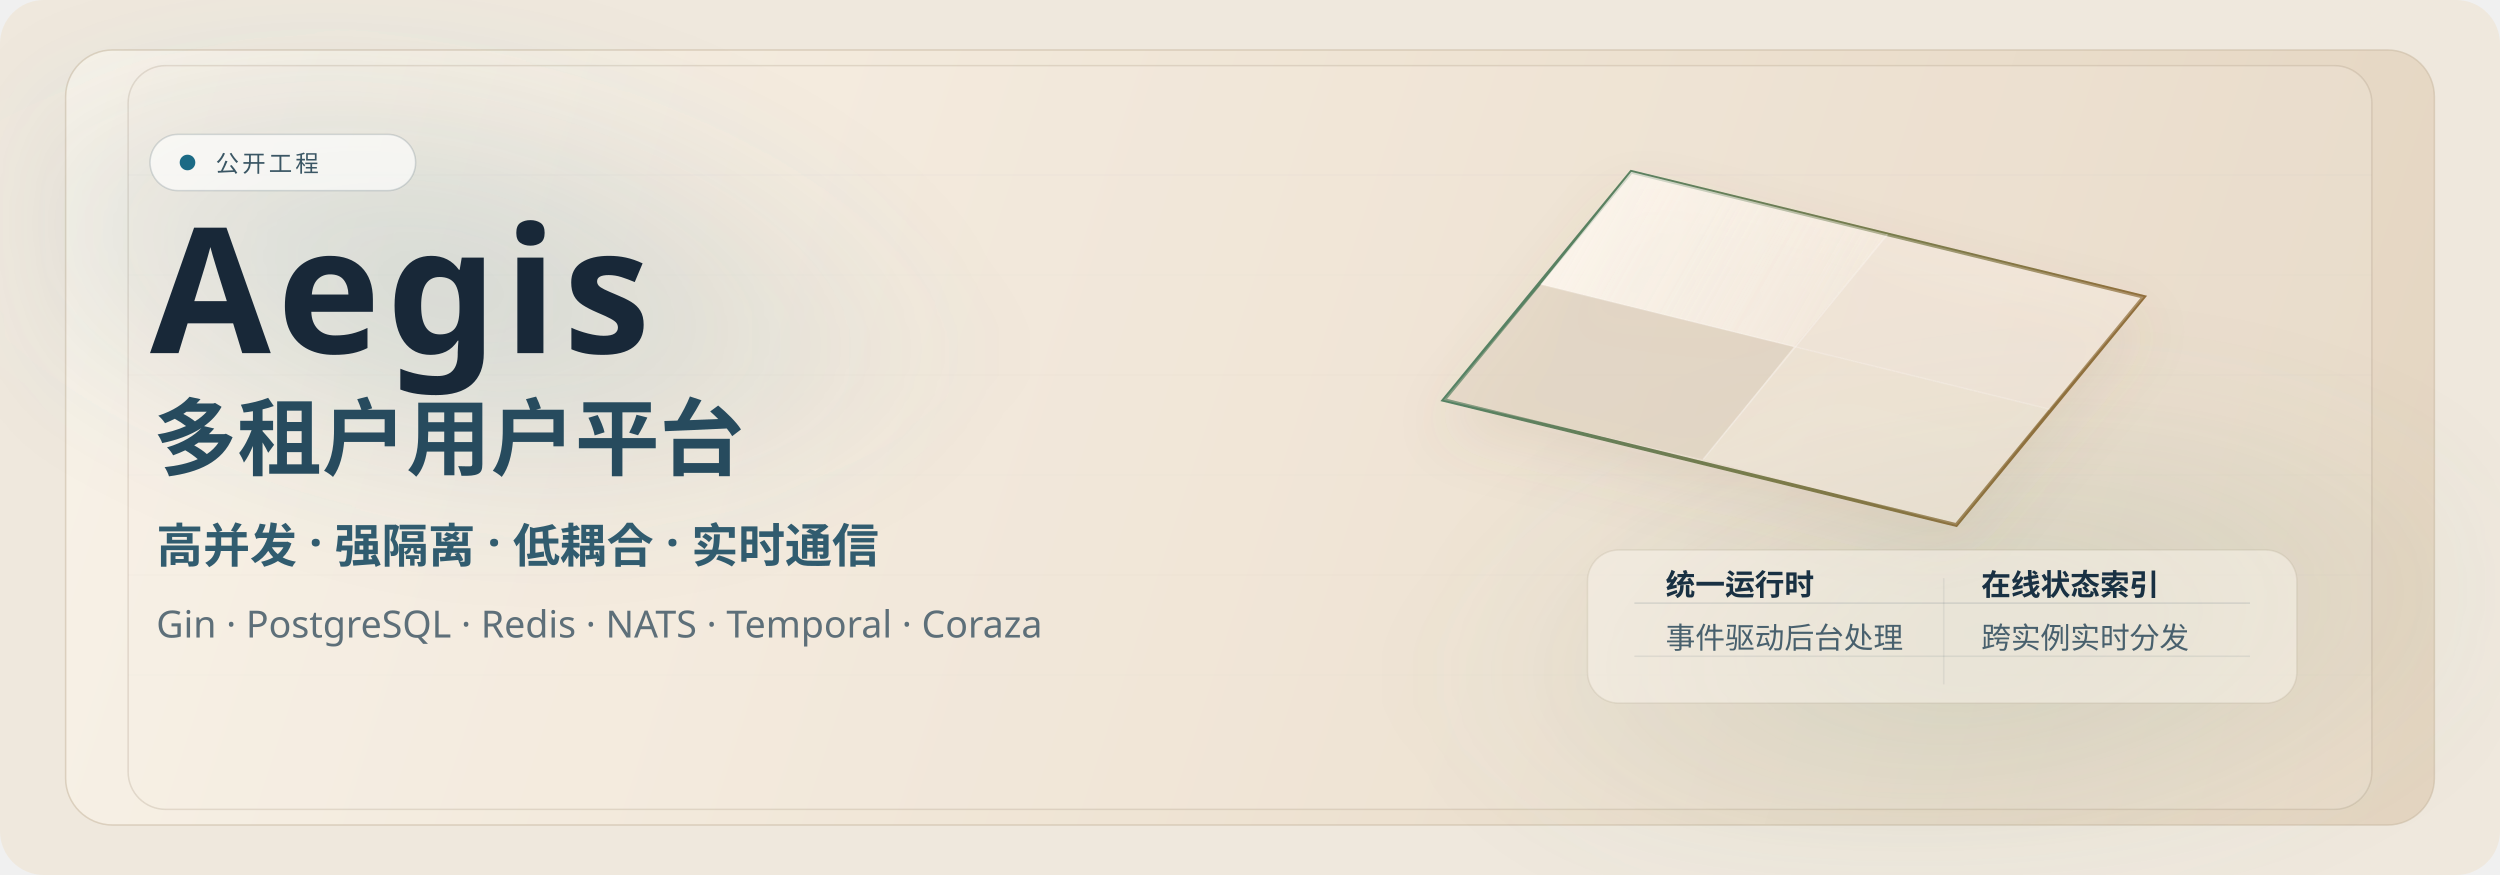
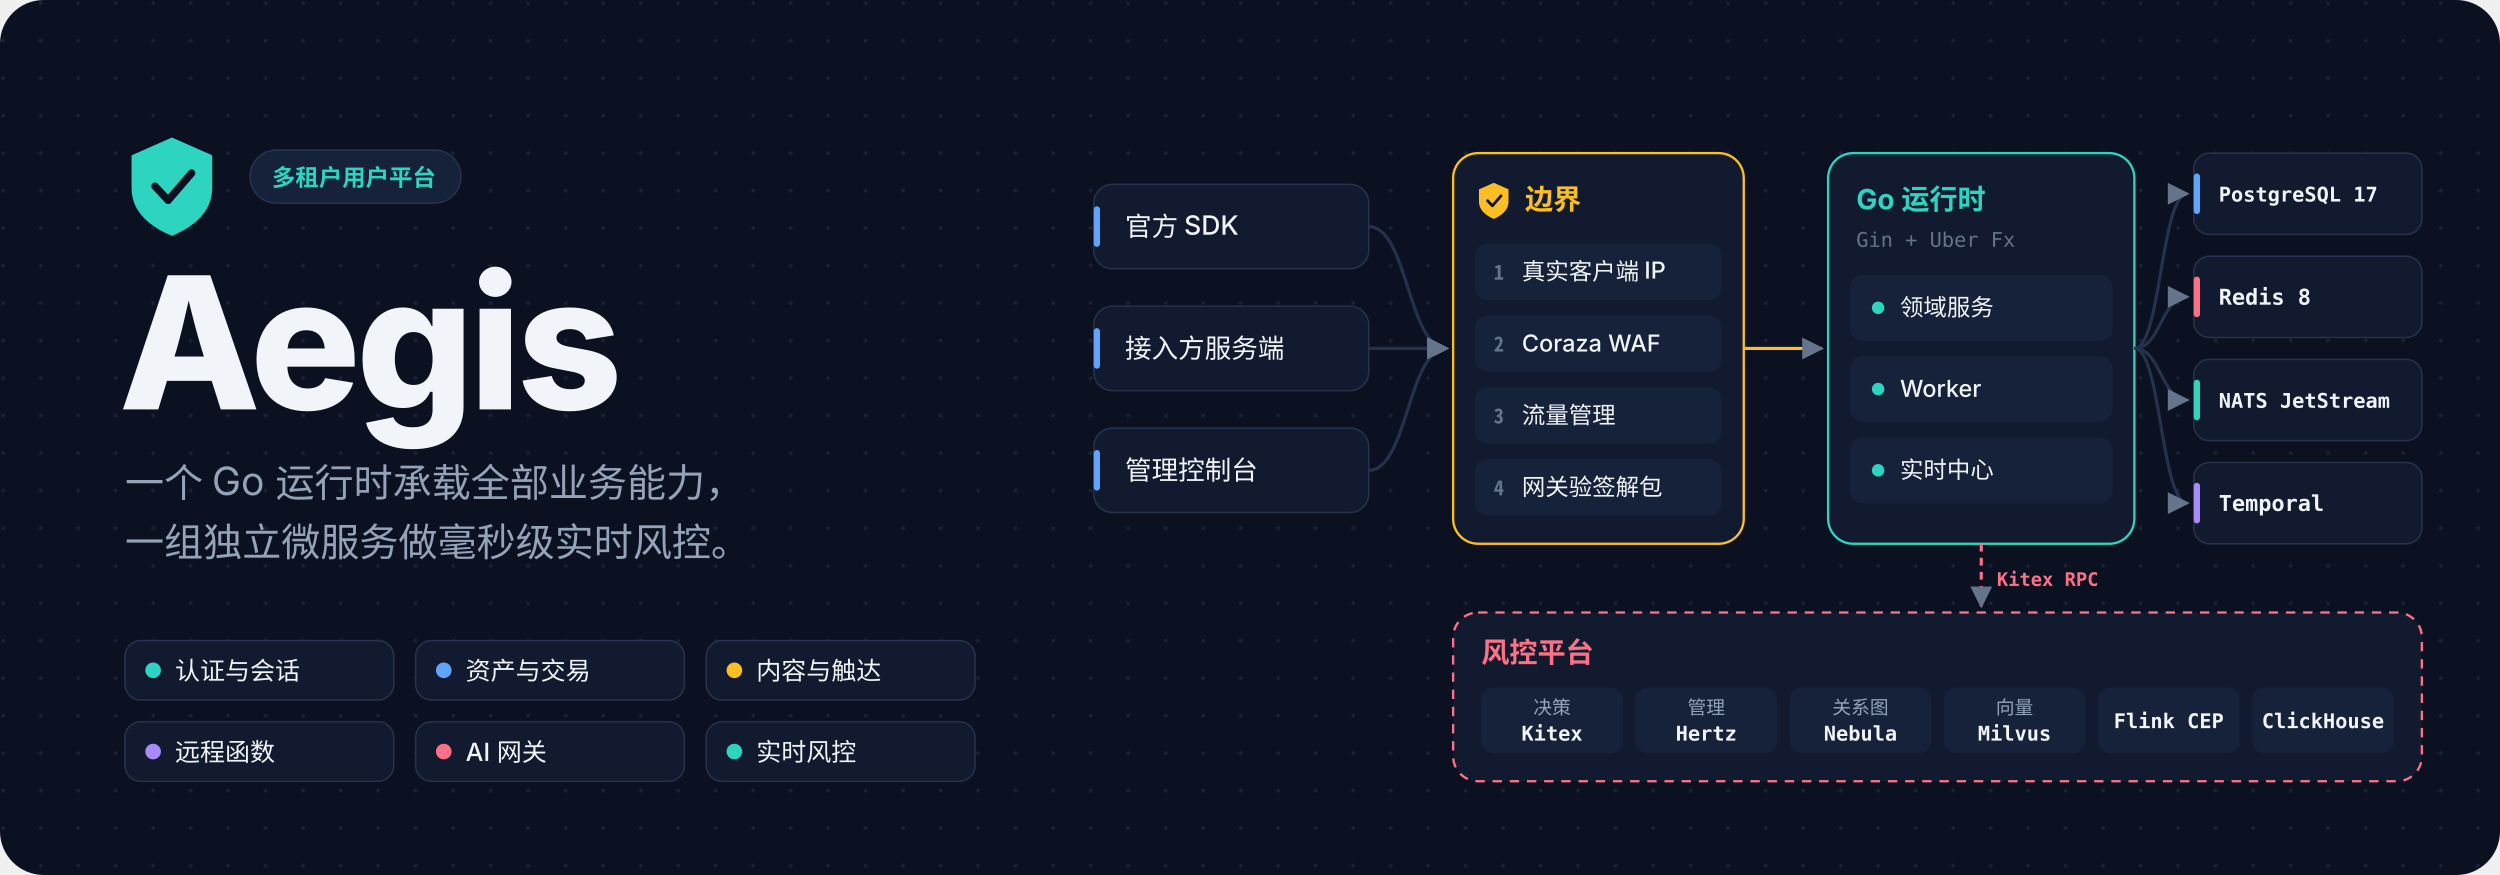
- <svg xmlns="http://www.w3.org/2000/svg" width="1600" height="560" viewBox="0 0 1600 560" fill="none">
+ <svg xmlns="http://www.w3.org/2000/svg" width="1600" height="560" viewBox="0 0 1600 560" fill="none" role="img" aria-label="Aegis" xml:lang="zh-CN">
  <defs>
-     <linearGradient id="paper" x1="56" y1="38" x2="1542" y2="522" gradientUnits="userSpaceOnUse">
-       <stop stop-color="#F8F2E8" />
-       <stop offset="0.5" stop-color="#EFE4D4" />
-       <stop offset="1" stop-color="#E4D5C1" />
-     </linearGradient>
-     <radialGradient id="washA" cx="0" cy="0" r="1" gradientUnits="userSpaceOnUse" gradientTransform="translate(282 182) rotate(12) scale(364 164)">
-       <stop stop-color="#5A8DA0" stop-opacity="0.22" />
-       <stop offset="1" stop-color="#5A8DA0" stop-opacity="0" />
-     </radialGradient>
-     <radialGradient id="washB" cx="0" cy="0" r="1" gradientUnits="userSpaceOnUse" gradientTransform="translate(1270 404) rotate(-7) scale(366 172)">
-       <stop stop-color="#7A9E84" stop-opacity="0.22" />
-       <stop offset="1" stop-color="#7A9E84" stop-opacity="0" />
-     </radialGradient>
-     <linearGradient id="accent" x1="970" y1="112" x2="1364" y2="334" gradientUnits="userSpaceOnUse">
-       <stop stop-color="#4F8368" />
-       <stop offset="0.55" stop-color="#7C7A49" />
-       <stop offset="1" stop-color="#9A6935" />
-     </linearGradient>
-     <linearGradient id="panelLight" x1="1008" y1="128" x2="1298" y2="292" gradientUnits="userSpaceOnUse">
-       <stop stop-color="#FFF9F1" stop-opacity="0.78" />
-       <stop offset="1" stop-color="#FFF9F1" stop-opacity="0.1" />
-     </linearGradient>
-     <filter id="soft" x="-24%" y="-24%" width="150%" height="150%">
-       <feGaussianBlur stdDeviation="32" />
-     </filter>
-     <filter id="shadow" x="-20%" y="-20%" width="150%" height="150%">
-       <feDropShadow dx="0" dy="18" stdDeviation="18" flood-color="#7D6951" flood-opacity="0.16" />
-     </filter>
+     <pattern id="dots" width="24" height="24" patternUnits="userSpaceOnUse">
+       <circle cx="2" cy="2" r="1.2" fill="#26324D" />
+     </pattern>
+     <marker id="arrow" viewBox="0 0 10 10" refX="9" refY="5" markerWidth="7" markerHeight="7" orient="auto-start-reverse">
+       <path d="M0 0 L10 5 L0 10 Z" fill="#64748B" />
+     </marker>
  </defs>
-   <rect width="1600" height="560" rx="28" fill="#EFE8DD" />
-   <rect x="42" y="32" width="1516" height="496" rx="30" fill="url(#paper)" stroke="#CAB9A2" stroke-opacity="0.56" />
-   <rect x="82" y="42" width="1436" height="476" rx="24" fill="#F5EEE4" fill-opacity="0.22" stroke="#96876E" stroke-opacity="0.22" />
-   <g opacity="0.18">
-     <path d="M82 112H1518" stroke="#355161" stroke-opacity="0.12" />
-     <path d="M82 176H1518" stroke="#355161" stroke-opacity="0.06" />
-     <path d="M82 240H1518" stroke="#355161" stroke-opacity="0.08" />
-     <path d="M82 304H1518" stroke="#355161" stroke-opacity="0.06" />
-     <path d="M82 368H1518" stroke="#355161" stroke-opacity="0.08" />
-     <path d="M82 432H1518" stroke="#355161" stroke-opacity="0.06" />
-   </g>
-   <g filter="url(#soft)">
-     <ellipse cx="282" cy="182" rx="364" ry="164" fill="url(#washA)" />
-     <ellipse cx="1270" cy="404" rx="366" ry="172" fill="url(#washB)" />
-   </g>
-   <g>
-     <rect x="96" y="86" width="170" height="36" rx="18" fill="#FFFFFF" fill-opacity="0.64" stroke="#355161" stroke-opacity="0.18" />
-     <circle cx="120" cy="104" r="5" fill="#1B6A85" />
-     <text x="138" y="110" fill="#3A5664" font-family="'Microsoft YaHei UI', 'PingFang SC', sans-serif" font-size="15" letter-spacing="2">公开工程</text>
-   </g>
-   <g>
-     <text x="96" y="226" fill="#182838" font-family="'Microsoft YaHei UI', 'PingFang SC', sans-serif" font-size="112" font-weight="700" letter-spacing="4">Aegis</text>
-     <text x="98" y="300" fill="#274B5E" font-family="'Microsoft YaHei UI', 'PingFang SC', sans-serif" font-size="54" font-weight="700">多租户用户平台</text>
-     <text x="100" y="360" fill="#315C6F" font-family="'Microsoft YaHei UI', 'PingFang SC', sans-serif" font-size="30" font-weight="600">高并发 · 强隔离 · 低耦合 · 实时通信</text>
-     <text x="100" y="408" fill="#5D6F79" font-family="'Microsoft YaHei UI', 'PingFang SC', sans-serif" font-size="24">Gin · PostgreSQL · Redis · NATS · Temporal · Coraza</text>
-   </g>
-   <g filter="url(#shadow)">
-     <path d="M1044 110L1372 190L1252 336L924 256L1044 110Z" fill="#F0E5D4" fill-opacity="0.4" stroke="url(#accent)" stroke-width="2.4" />
-     <path d="M1044 110L1208 150L1148 222L986 182L1044 110Z" fill="url(#panelLight)" />
-     <path d="M1208 150L1372 190L1312 262L1148 222L1208 150Z" fill="#FFF8EF" fill-opacity="0.24" />
-     <path d="M986 182L1148 222L1090 294L924 256L986 182Z" fill="#D7C9B5" fill-opacity="0.34" />
-     <path d="M1148 222L1312 262L1252 336L1090 294L1148 222Z" fill="#FFF7EA" fill-opacity="0.16" />
-     <path d="M1208 150L1090 294" stroke="#FFFFFF" stroke-opacity="0.28" />
-     <path d="M986 182L1312 262" stroke="#FFFFFF" stroke-opacity="0.18" />
-   </g>
-   <g>
-     <rect x="1016" y="352" width="454" height="98" rx="20" fill="#F8F2E9" fill-opacity="0.54" stroke="#A5977E" stroke-opacity="0.18" />
-     <path d="M1046 386H1440" stroke="#355161" stroke-opacity="0.14" />
-     <path d="M1046 420H1440" stroke="#355161" stroke-opacity="0.1" />
-     <path d="M1244 370V438" stroke="#355161" stroke-opacity="0.08" />
-     <text x="1066" y="381" fill="#193143" font-family="'Microsoft YaHei UI', 'PingFang SC', sans-serif" font-size="19" font-weight="600">统一运行时</text>
-     <text x="1268" y="381" fill="#193143" font-family="'Microsoft YaHei UI', 'PingFang SC', sans-serif" font-size="19" font-weight="600">在线状态索引</text>
-     <text x="1066" y="415" fill="#48606D" font-family="'Microsoft YaHei UI', 'PingFang SC', sans-serif" font-size="19">事件驱动后台处理</text>
-     <text x="1268" y="415" fill="#48606D" font-family="'Microsoft YaHei UI', 'PingFang SC', sans-serif" font-size="19">跨实例实时分发</text>
-   </g>
+   <rect x="0.0" y="0.0" width="1600.0" height="560.0" rx="28" fill="#0B1120" />
+   <rect x="0" y="0" width="1600" height="560" rx="28" fill="url(#dots)" opacity="0.55" />
+   <path d="M110 88 L135.8 99.4 L135.8 120.4 C135.8 136.6 122.6 145.6 110 151.0 C97.4 145.6 84.2 136.6 84.2 120.4 L84.2 99.4 Z" fill="#2DD4BF" />
+   <path d="M99.2 119.2 L107.6 128.2 L122.6 110.8" stroke="#0B1120" stroke-width="4.8" stroke-linecap="round" stroke-linejoin="round" fill="none" />
+   <rect x="160.0" y="96.0" width="135.0" height="34.0" rx="17" fill="#16213A" stroke="#26324D" stroke-width="1" />
+   <text x="174.0" y="119.0" font-family="Inter, 'PingFang SC', 'Hiragino Sans', 'Noto Sans CJK SC', 'Microsoft YaHei', 'Segoe UI', sans-serif" font-size="15" font-weight="600" fill="#2DD4BF" text-anchor="start">多租户用户平台</text>
+   <text x="76.0" y="262.0" font-family="Inter, 'PingFang SC', 'Hiragino Sans', 'Noto Sans CJK SC', 'Microsoft YaHei', 'Segoe UI', sans-serif" font-size="118" font-weight="800" fill="#F1F5F9" text-anchor="start" letter-spacing="-3">Aegis</text>
+   <text x="80.0" y="318.0" font-family="Inter, 'PingFang SC', 'Hiragino Sans', 'Noto Sans CJK SC', 'Microsoft YaHei', 'Segoe UI', sans-serif" font-size="25" font-weight="400" fill="#94A3B8" text-anchor="start">一个 Go 运行时承载全部业务能力，</text>
+   <text x="80.0" y="356.0" font-family="Inter, 'PingFang SC', 'Hiragino Sans', 'Noto Sans CJK SC', 'Microsoft YaHei', 'Segoe UI', sans-serif" font-size="25" font-weight="400" fill="#94A3B8" text-anchor="start">一组独立微服务做毫秒级实时风控。</text>
+   <rect x="80.0" y="410.0" width="172.0" height="38.0" rx="10" fill="#111A2E" stroke="#26324D" stroke-width="1" />
+   <circle cx="98" cy="429" r="5" fill="#2DD4BF" />
+   <text x="112.0" y="435.0" font-family="Inter, 'PingFang SC', 'Hiragino Sans', 'Noto Sans CJK SC', 'Microsoft YaHei', 'Segoe UI', sans-serif" font-size="16" font-weight="500" fill="#F1F5F9" text-anchor="start">认证与会话</text>
+   <rect x="266.0" y="410.0" width="172.0" height="38.0" rx="10" fill="#111A2E" stroke="#26324D" stroke-width="1" />
+   <circle cx="284" cy="429" r="5" fill="#60A5FA" />
+   <text x="298.0" y="435.0" font-family="Inter, 'PingFang SC', 'Hiragino Sans', 'Noto Sans CJK SC', 'Microsoft YaHei', 'Segoe UI', sans-serif" font-size="16" font-weight="500" fill="#F1F5F9" text-anchor="start">资产与交易</text>
+   <rect x="452.0" y="410.0" width="172.0" height="38.0" rx="10" fill="#111A2E" stroke="#26324D" stroke-width="1" />
+   <circle cx="470" cy="429" r="5" fill="#FBBF24" />
+   <text x="484.0" y="435.0" font-family="Inter, 'PingFang SC', 'Hiragino Sans', 'Noto Sans CJK SC', 'Microsoft YaHei', 'Segoe UI', sans-serif" font-size="16" font-weight="500" fill="#F1F5F9" text-anchor="start">内容与触达</text>
+   <rect x="80.0" y="462.0" width="172.0" height="38.0" rx="10" fill="#111A2E" stroke="#26324D" stroke-width="1" />
+   <circle cx="98" cy="481" r="5" fill="#A78BFA" />
+   <text x="112.0" y="487.0" font-family="Inter, 'PingFang SC', 'Hiragino Sans', 'Noto Sans CJK SC', 'Microsoft YaHei', 'Segoe UI', sans-serif" font-size="16" font-weight="500" fill="#F1F5F9" text-anchor="start">远程函数</text>
+   <rect x="266.0" y="462.0" width="172.0" height="38.0" rx="10" fill="#111A2E" stroke="#26324D" stroke-width="1" />
+   <circle cx="284" cy="481" r="5" fill="#FB7185" />
+   <text x="298.0" y="487.0" font-family="Inter, 'PingFang SC', 'Hiragino Sans', 'Noto Sans CJK SC', 'Microsoft YaHei', 'Segoe UI', sans-serif" font-size="16" font-weight="500" fill="#F1F5F9" text-anchor="start">AI 网关</text>
+   <rect x="452.0" y="462.0" width="172.0" height="38.0" rx="10" fill="#111A2E" stroke="#26324D" stroke-width="1" />
+   <circle cx="470" cy="481" r="5" fill="#2DD4BF" />
+   <text x="484.0" y="487.0" font-family="Inter, 'PingFang SC', 'Hiragino Sans', 'Noto Sans CJK SC', 'Microsoft YaHei', 'Segoe UI', sans-serif" font-size="16" font-weight="500" fill="#F1F5F9" text-anchor="start">实时风控</text>
+   <rect x="700.0" y="118.0" width="176.0" height="54.0" rx="12" fill="#111A2E" stroke="#26324D" stroke-width="1" />
+   <rect x="700" y="132" width="4" height="26" rx="2" fill="#60A5FA" />
+   <text x="720.0" y="151.0" font-family="Inter, 'PingFang SC', 'Hiragino Sans', 'Noto Sans CJK SC', 'Microsoft YaHei', 'Segoe UI', sans-serif" font-size="17" font-weight="500" fill="#F1F5F9" text-anchor="start">官方 SDK</text>
+   <rect x="700.0" y="196.0" width="176.0" height="54.0" rx="12" fill="#111A2E" stroke="#26324D" stroke-width="1" />
+   <rect x="700" y="210" width="4" height="26" rx="2" fill="#60A5FA" />
+   <text x="720.0" y="229.0" font-family="Inter, 'PingFang SC', 'Hiragino Sans', 'Noto Sans CJK SC', 'Microsoft YaHei', 'Segoe UI', sans-serif" font-size="17" font-weight="500" fill="#F1F5F9" text-anchor="start">接入方服务端</text>
+   <rect x="700.0" y="274.0" width="176.0" height="54.0" rx="12" fill="#111A2E" stroke="#26324D" stroke-width="1" />
+   <rect x="700" y="288" width="4" height="26" rx="2" fill="#60A5FA" />
+   <text x="720.0" y="307.0" font-family="Inter, 'PingFang SC', 'Hiragino Sans', 'Noto Sans CJK SC', 'Microsoft YaHei', 'Segoe UI', sans-serif" font-size="17" font-weight="500" fill="#F1F5F9" text-anchor="start">管理控制台</text>
+   <rect x="930.0" y="98.0" width="186.0" height="250.0" rx="16" fill="#111A2E" stroke="#FBBF24" stroke-width="1.5" />
+   <path d="M956 117 L965.46 121.18 L965.46 128.88 C965.46 134.82 960.62 138.12 956 140.1 C951.38 138.12 946.54 134.82 946.54 128.88 L946.54 121.18 Z" fill="#FBBF24" />
+   <path d="M952.04 128.44 L955.12 131.74 L960.62 125.36" stroke="#0B1120" stroke-width="1.8" stroke-linecap="round" stroke-linejoin="round" fill="none" />
+   <text x="976.0" y="134.0" font-family="Inter, 'PingFang SC', 'Hiragino Sans', 'Noto Sans CJK SC', 'Microsoft YaHei', 'Segoe UI', sans-serif" font-size="18" font-weight="700" fill="#FBBF24" text-anchor="start">边界</text>
+   <rect x="944.0" y="156.0" width="158.0" height="36.0" rx="8" fill="#16213A" />
+   <text x="956.0" y="179.0" font-family="'JetBrains Mono', 'SFMono-Regular', Menlo, Consolas, monospace" font-size="13" font-weight="700" fill="#64748B" text-anchor="start">1</text>
+   <text x="974.0" y="179.0" font-family="Inter, 'PingFang SC', 'Hiragino Sans', 'Noto Sans CJK SC', 'Microsoft YaHei', 'Segoe UI', sans-serif" font-size="15" font-weight="500" fill="#F1F5F9" text-anchor="start">真实客户端 IP</text>
+   <rect x="944.0" y="202.0" width="158.0" height="36.0" rx="8" fill="#16213A" />
+   <text x="956.0" y="225.0" font-family="'JetBrains Mono', 'SFMono-Regular', Menlo, Consolas, monospace" font-size="13" font-weight="700" fill="#64748B" text-anchor="start">2</text>
+   <text x="974.0" y="225.0" font-family="Inter, 'PingFang SC', 'Hiragino Sans', 'Noto Sans CJK SC', 'Microsoft YaHei', 'Segoe UI', sans-serif" font-size="15" font-weight="500" fill="#F1F5F9" text-anchor="start">Coraza WAF</text>
+   <rect x="944.0" y="248.0" width="158.0" height="36.0" rx="8" fill="#16213A" />
+   <text x="956.0" y="271.0" font-family="'JetBrains Mono', 'SFMono-Regular', Menlo, Consolas, monospace" font-size="13" font-weight="700" fill="#64748B" text-anchor="start">3</text>
+   <text x="974.0" y="271.0" font-family="Inter, 'PingFang SC', 'Hiragino Sans', 'Noto Sans CJK SC', 'Microsoft YaHei', 'Segoe UI', sans-serif" font-size="15" font-weight="500" fill="#F1F5F9" text-anchor="start">流量管理</text>
+   <rect x="944.0" y="294.0" width="158.0" height="36.0" rx="8" fill="#16213A" />
+   <text x="956.0" y="317.0" font-family="'JetBrains Mono', 'SFMono-Regular', Menlo, Consolas, monospace" font-size="13" font-weight="700" fill="#64748B" text-anchor="start">4</text>
+   <text x="974.0" y="317.0" font-family="Inter, 'PingFang SC', 'Hiragino Sans', 'Noto Sans CJK SC', 'Microsoft YaHei', 'Segoe UI', sans-serif" font-size="15" font-weight="500" fill="#F1F5F9" text-anchor="start">网关验签解包</text>
+   <rect x="1170.0" y="98.0" width="196.0" height="250.0" rx="16" fill="#111A2E" stroke="#2DD4BF" stroke-width="1.5" />
+   <text x="1188.0" y="134.0" font-family="Inter, 'PingFang SC', 'Hiragino Sans', 'Noto Sans CJK SC', 'Microsoft YaHei', 'Segoe UI', sans-serif" font-size="18" font-weight="700" fill="#2DD4BF" text-anchor="start">Go 运行时</text>
+   <text x="1188.0" y="158.0" font-family="'JetBrains Mono', 'SFMono-Regular', Menlo, Consolas, monospace" font-size="13" font-weight="500" fill="#64748B" text-anchor="start">Gin + Uber Fx</text>
+   <rect x="1184.0" y="176.0" width="168.0" height="42.0" rx="8" fill="#16213A" />
+   <circle cx="1202" cy="197" r="4" fill="#2DD4BF" />
+   <text x="1216.0" y="202.0" font-family="Inter, 'PingFang SC', 'Hiragino Sans', 'Noto Sans CJK SC', 'Microsoft YaHei', 'Segoe UI', sans-serif" font-size="15" font-weight="500" fill="#F1F5F9" text-anchor="start">领域服务</text>
+   <rect x="1184.0" y="228.0" width="168.0" height="42.0" rx="8" fill="#16213A" />
+   <circle cx="1202" cy="249" r="4" fill="#2DD4BF" />
+   <text x="1216.0" y="254.0" font-family="Inter, 'PingFang SC', 'Hiragino Sans', 'Noto Sans CJK SC', 'Microsoft YaHei', 'Segoe UI', sans-serif" font-size="15" font-weight="500" fill="#F1F5F9" text-anchor="start">Worker</text>
+   <rect x="1184.0" y="280.0" width="168.0" height="42.0" rx="8" fill="#16213A" />
+   <circle cx="1202" cy="301" r="4" fill="#2DD4BF" />
+   <text x="1216.0" y="306.0" font-family="Inter, 'PingFang SC', 'Hiragino Sans', 'Noto Sans CJK SC', 'Microsoft YaHei', 'Segoe UI', sans-serif" font-size="15" font-weight="500" fill="#F1F5F9" text-anchor="start">实时中心</text>
+   <rect x="1404.0" y="98.0" width="146.0" height="52.0" rx="10" fill="#111A2E" stroke="#26324D" stroke-width="1" />
+   <rect x="1404" y="111" width="4" height="26" rx="2" fill="#60A5FA" />
+   <text x="1420.0" y="129.0" font-family="'JetBrains Mono', 'SFMono-Regular', Menlo, Consolas, monospace" font-size="13" font-weight="600" fill="#F1F5F9" text-anchor="start">PostgreSQL 17</text>
+   <rect x="1404.0" y="164.0" width="146.0" height="52.0" rx="10" fill="#111A2E" stroke="#26324D" stroke-width="1" />
+   <rect x="1404" y="177" width="4" height="26" rx="2" fill="#FB7185" />
+   <text x="1420.0" y="195.0" font-family="'JetBrains Mono', 'SFMono-Regular', Menlo, Consolas, monospace" font-size="14" font-weight="600" fill="#F1F5F9" text-anchor="start">Redis 8</text>
+   <rect x="1404.0" y="230.0" width="146.0" height="52.0" rx="10" fill="#111A2E" stroke="#26324D" stroke-width="1" />
+   <rect x="1404" y="243" width="4" height="26" rx="2" fill="#2DD4BF" />
+   <text x="1420.0" y="261.0" font-family="'JetBrains Mono', 'SFMono-Regular', Menlo, Consolas, monospace" font-size="13" font-weight="600" fill="#F1F5F9" text-anchor="start">NATS JetStream</text>
+   <rect x="1404.0" y="296.0" width="146.0" height="52.0" rx="10" fill="#111A2E" stroke="#26324D" stroke-width="1" />
+   <rect x="1404" y="309" width="4" height="26" rx="2" fill="#A78BFA" />
+   <text x="1420.0" y="327.0" font-family="'JetBrains Mono', 'SFMono-Regular', Menlo, Consolas, monospace" font-size="14" font-weight="600" fill="#F1F5F9" text-anchor="start">Temporal</text>
+   <path d="M876.0 145.0 C901.0 145.0 901.0 223.0 926.0 223.0" stroke="#26324D" stroke-width="2" fill="none" marker-end="url(#arrow)" />
+   <path d="M876.0 223.0 C901.0 223.0 901.0 223.0 926.0 223.0" stroke="#26324D" stroke-width="2" fill="none" marker-end="url(#arrow)" />
+   <path d="M876.0 301.0 C901.0 301.0 901.0 223.0 926.0 223.0" stroke="#26324D" stroke-width="2" fill="none" marker-end="url(#arrow)" />
+   <path d="M1116.0 223.0 C1141.0 223.0 1141.0 223.0 1166.0 223.0" stroke="#FBBF24" stroke-width="2" fill="none" marker-end="url(#arrow)" />
+   <path d="M1366.0 223.0 C1383.0 223.0 1383.0 124.0 1400.0 124.0" stroke="#26324D" stroke-width="2" fill="none" marker-end="url(#arrow)" />
+   <path d="M1366.0 223.0 C1383.0 223.0 1383.0 190.0 1400.0 190.0" stroke="#26324D" stroke-width="2" fill="none" marker-end="url(#arrow)" />
+   <path d="M1366.0 223.0 C1383.0 223.0 1383.0 256.0 1400.0 256.0" stroke="#26324D" stroke-width="2" fill="none" marker-end="url(#arrow)" />
+   <path d="M1366.0 223.0 C1383.0 223.0 1383.0 322.0 1400.0 322.0" stroke="#26324D" stroke-width="2" fill="none" marker-end="url(#arrow)" />
+   <rect x="930.0" y="392.0" width="620.0" height="108.0" rx="16" fill="#111A2E" stroke="#FB7185" stroke-width="1.5" stroke-dasharray="6 5" />
+   <text x="948.0" y="424.0" font-family="Inter, 'PingFang SC', 'Hiragino Sans', 'Noto Sans CJK SC', 'Microsoft YaHei', 'Segoe UI', sans-serif" font-size="18" font-weight="700" fill="#FB7185" text-anchor="start">风控平台</text>
+   <path d="M1268.0 348.0 C1268.0 348.0 1268.0 388.0 1268.0 388.0" stroke="#FB7185" stroke-width="2" fill="none" stroke-dasharray="5 4" marker-end="url(#arrow)" />
+   <text x="1278.0" y="375.0" font-family="'JetBrains Mono', 'SFMono-Regular', Menlo, Consolas, monospace" font-size="12" font-weight="600" fill="#FB7185" text-anchor="start">Kitex RPC</text>
+   <rect x="948.0" y="440.0" width="90.7" height="42.0" rx="8" fill="#16213A" />
+   <text x="993.3" y="457.0" font-family="Inter, 'PingFang SC', 'Hiragino Sans', 'Noto Sans CJK SC', 'Microsoft YaHei', 'Segoe UI', sans-serif" font-size="12" font-weight="500" fill="#94A3B8" text-anchor="middle">决策</text>
+   <text x="993.3" y="474.0" font-family="'JetBrains Mono', 'SFMono-Regular', Menlo, Consolas, monospace" font-size="13" font-weight="600" fill="#F1F5F9" text-anchor="middle">Kitex</text>
+   <rect x="1046.7" y="440.0" width="90.7" height="42.0" rx="8" fill="#16213A" />
+   <text x="1092.0" y="457.0" font-family="Inter, 'PingFang SC', 'Hiragino Sans', 'Noto Sans CJK SC', 'Microsoft YaHei', 'Segoe UI', sans-serif" font-size="12" font-weight="500" fill="#94A3B8" text-anchor="middle">管理</text>
+   <text x="1092.0" y="474.0" font-family="'JetBrains Mono', 'SFMono-Regular', Menlo, Consolas, monospace" font-size="13" font-weight="600" fill="#F1F5F9" text-anchor="middle">Hertz</text>
+   <rect x="1145.3" y="440.0" width="90.7" height="42.0" rx="8" fill="#16213A" />
+   <text x="1190.7" y="457.0" font-family="Inter, 'PingFang SC', 'Hiragino Sans', 'Noto Sans CJK SC', 'Microsoft YaHei', 'Segoe UI', sans-serif" font-size="12" font-weight="500" fill="#94A3B8" text-anchor="middle">关系图</text>
+   <text x="1190.7" y="474.0" font-family="'JetBrains Mono', 'SFMono-Regular', Menlo, Consolas, monospace" font-size="13" font-weight="600" fill="#F1F5F9" text-anchor="middle">Nebula</text>
+   <rect x="1244.0" y="440.0" width="90.7" height="42.0" rx="8" fill="#16213A" />
+   <text x="1289.3" y="457.0" font-family="Inter, 'PingFang SC', 'Hiragino Sans', 'Noto Sans CJK SC', 'Microsoft YaHei', 'Segoe UI', sans-serif" font-size="12" font-weight="500" fill="#94A3B8" text-anchor="middle">向量</text>
+   <text x="1289.3" y="474.0" font-family="'JetBrains Mono', 'SFMono-Regular', Menlo, Consolas, monospace" font-size="13" font-weight="600" fill="#F1F5F9" text-anchor="middle">Milvus</text>
+   <rect x="1342.7" y="440.0" width="90.7" height="42.0" rx="8" fill="#16213A" />
+   <text x="1388.0" y="466.0" font-family="'JetBrains Mono', 'SFMono-Regular', Menlo, Consolas, monospace" font-size="13" font-weight="600" fill="#F1F5F9" text-anchor="middle">Flink CEP</text>
+   <rect x="1441.3" y="440.0" width="90.7" height="42.0" rx="8" fill="#16213A" />
+   <text x="1486.7" y="466.0" font-family="'JetBrains Mono', 'SFMono-Regular', Menlo, Consolas, monospace" font-size="13" font-weight="600" fill="#F1F5F9" text-anchor="middle">ClickHouse</text>
</svg>
